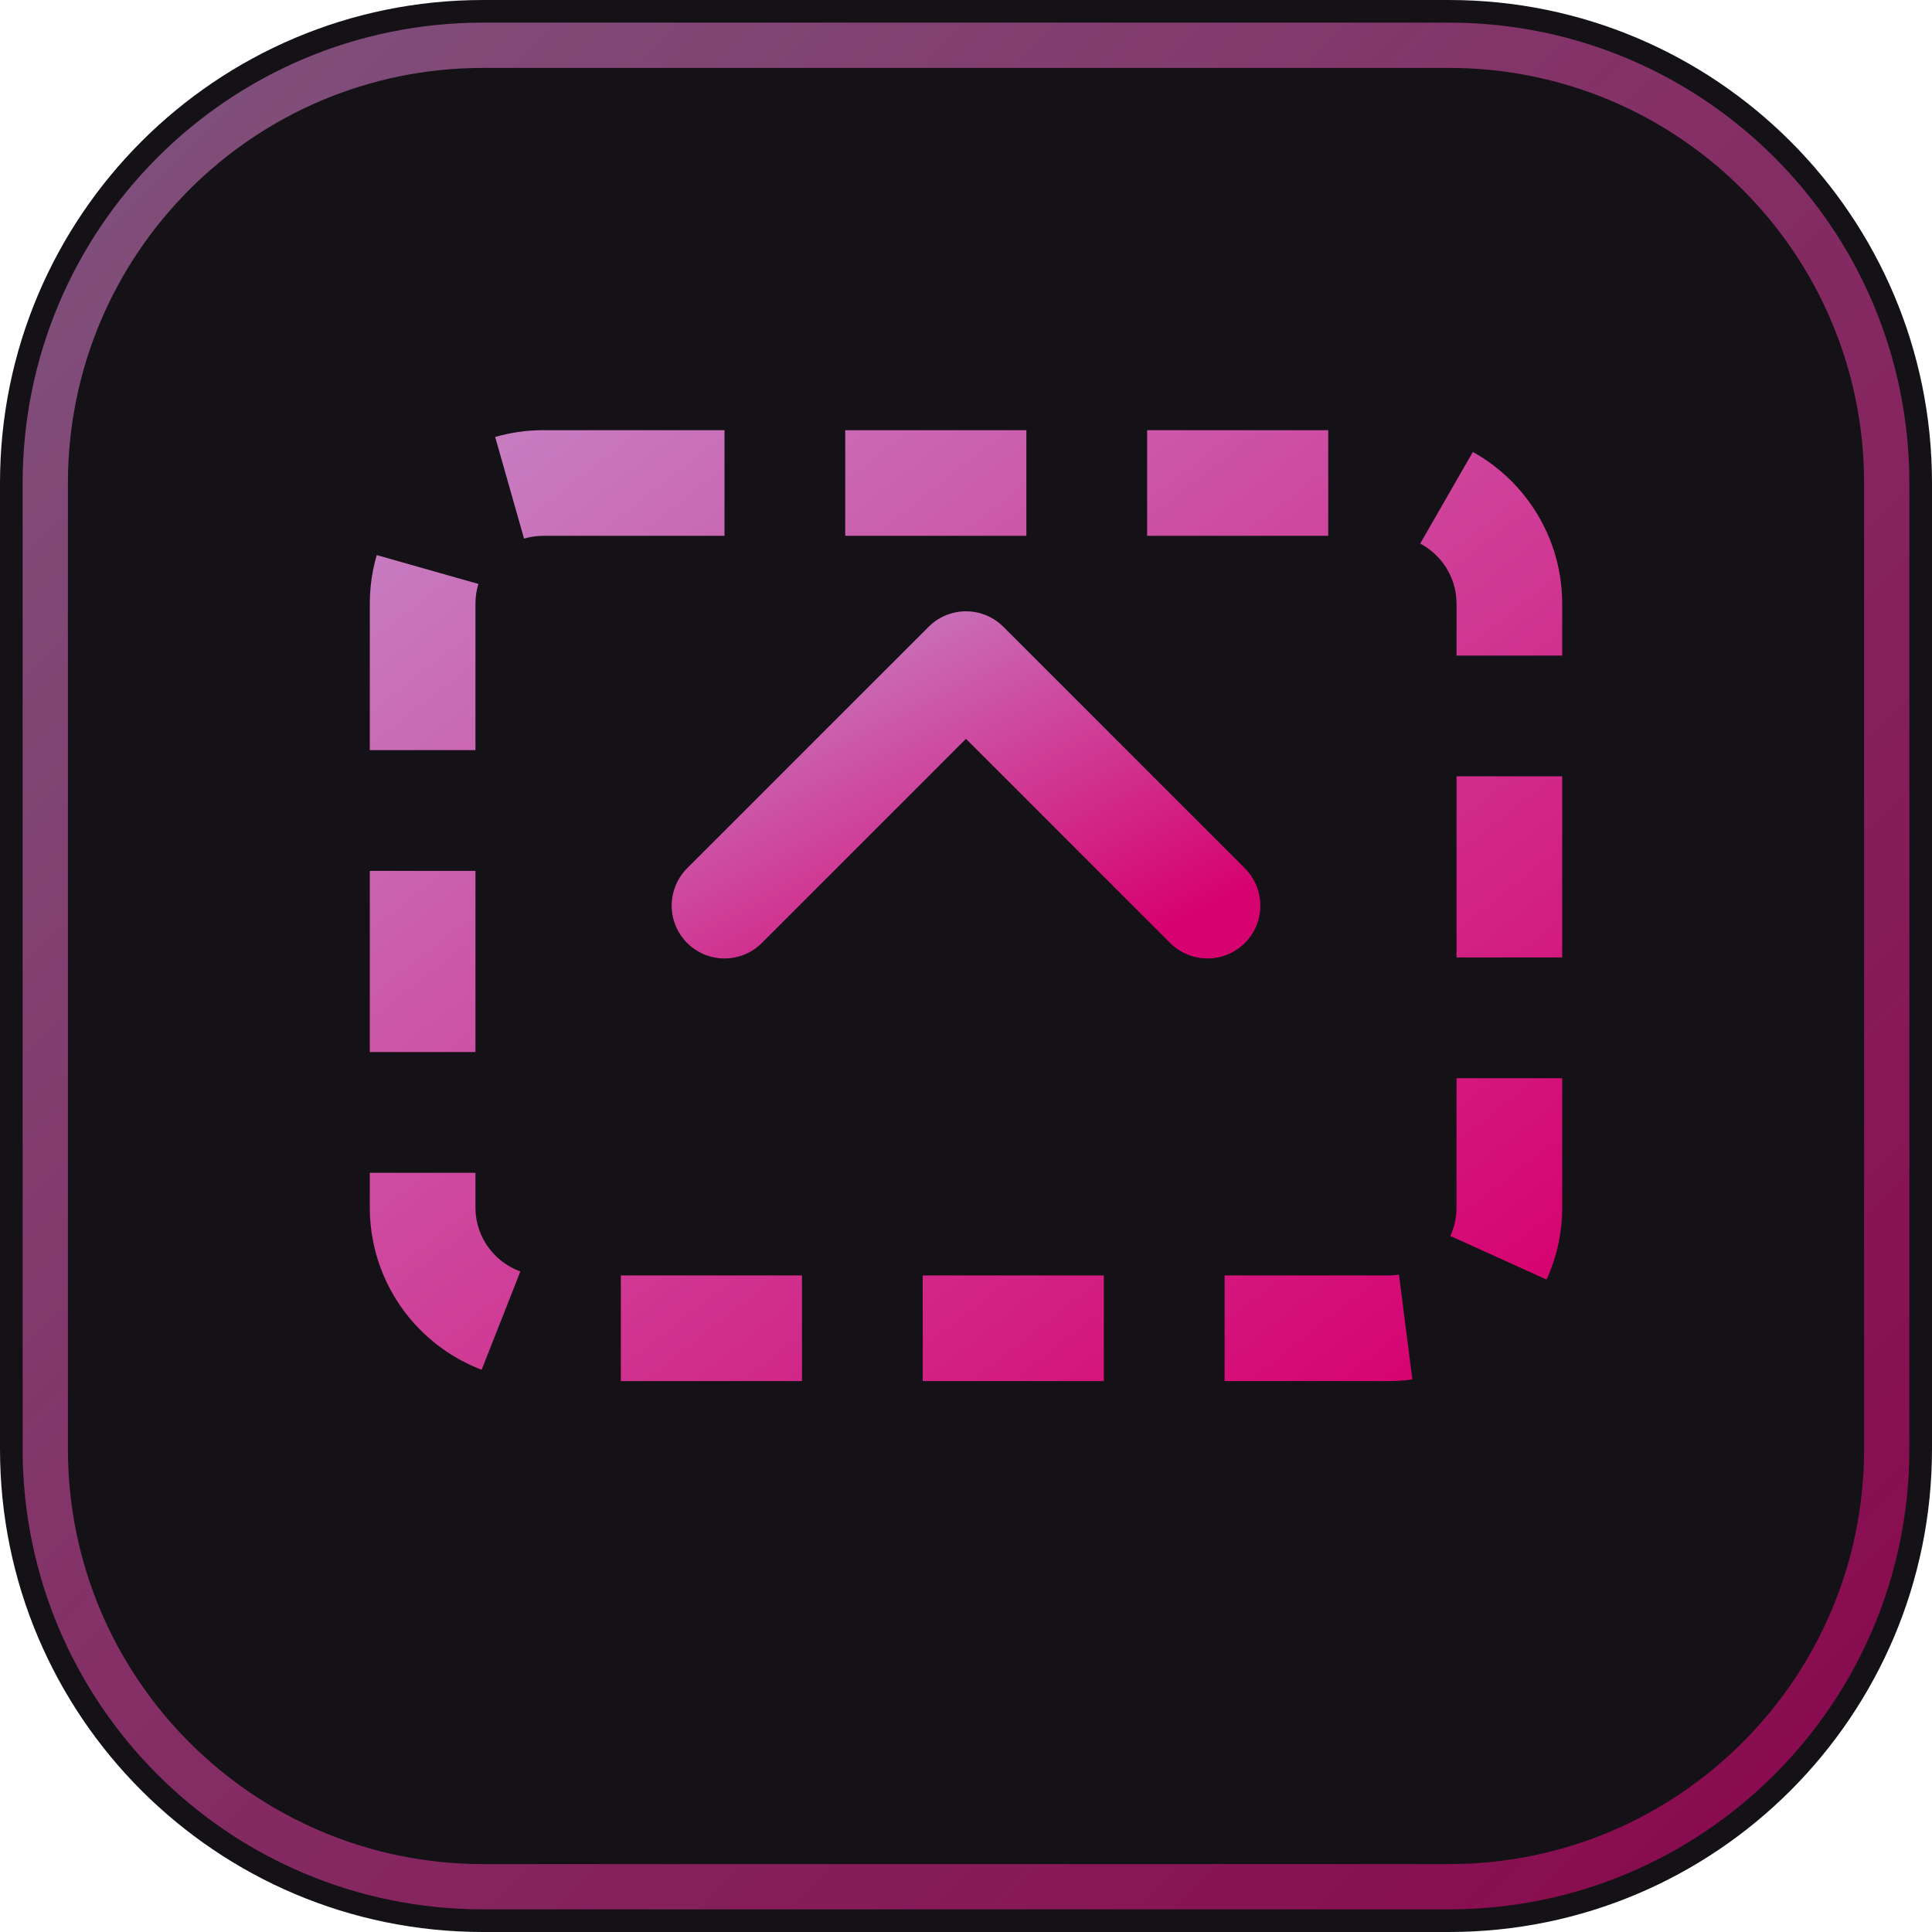
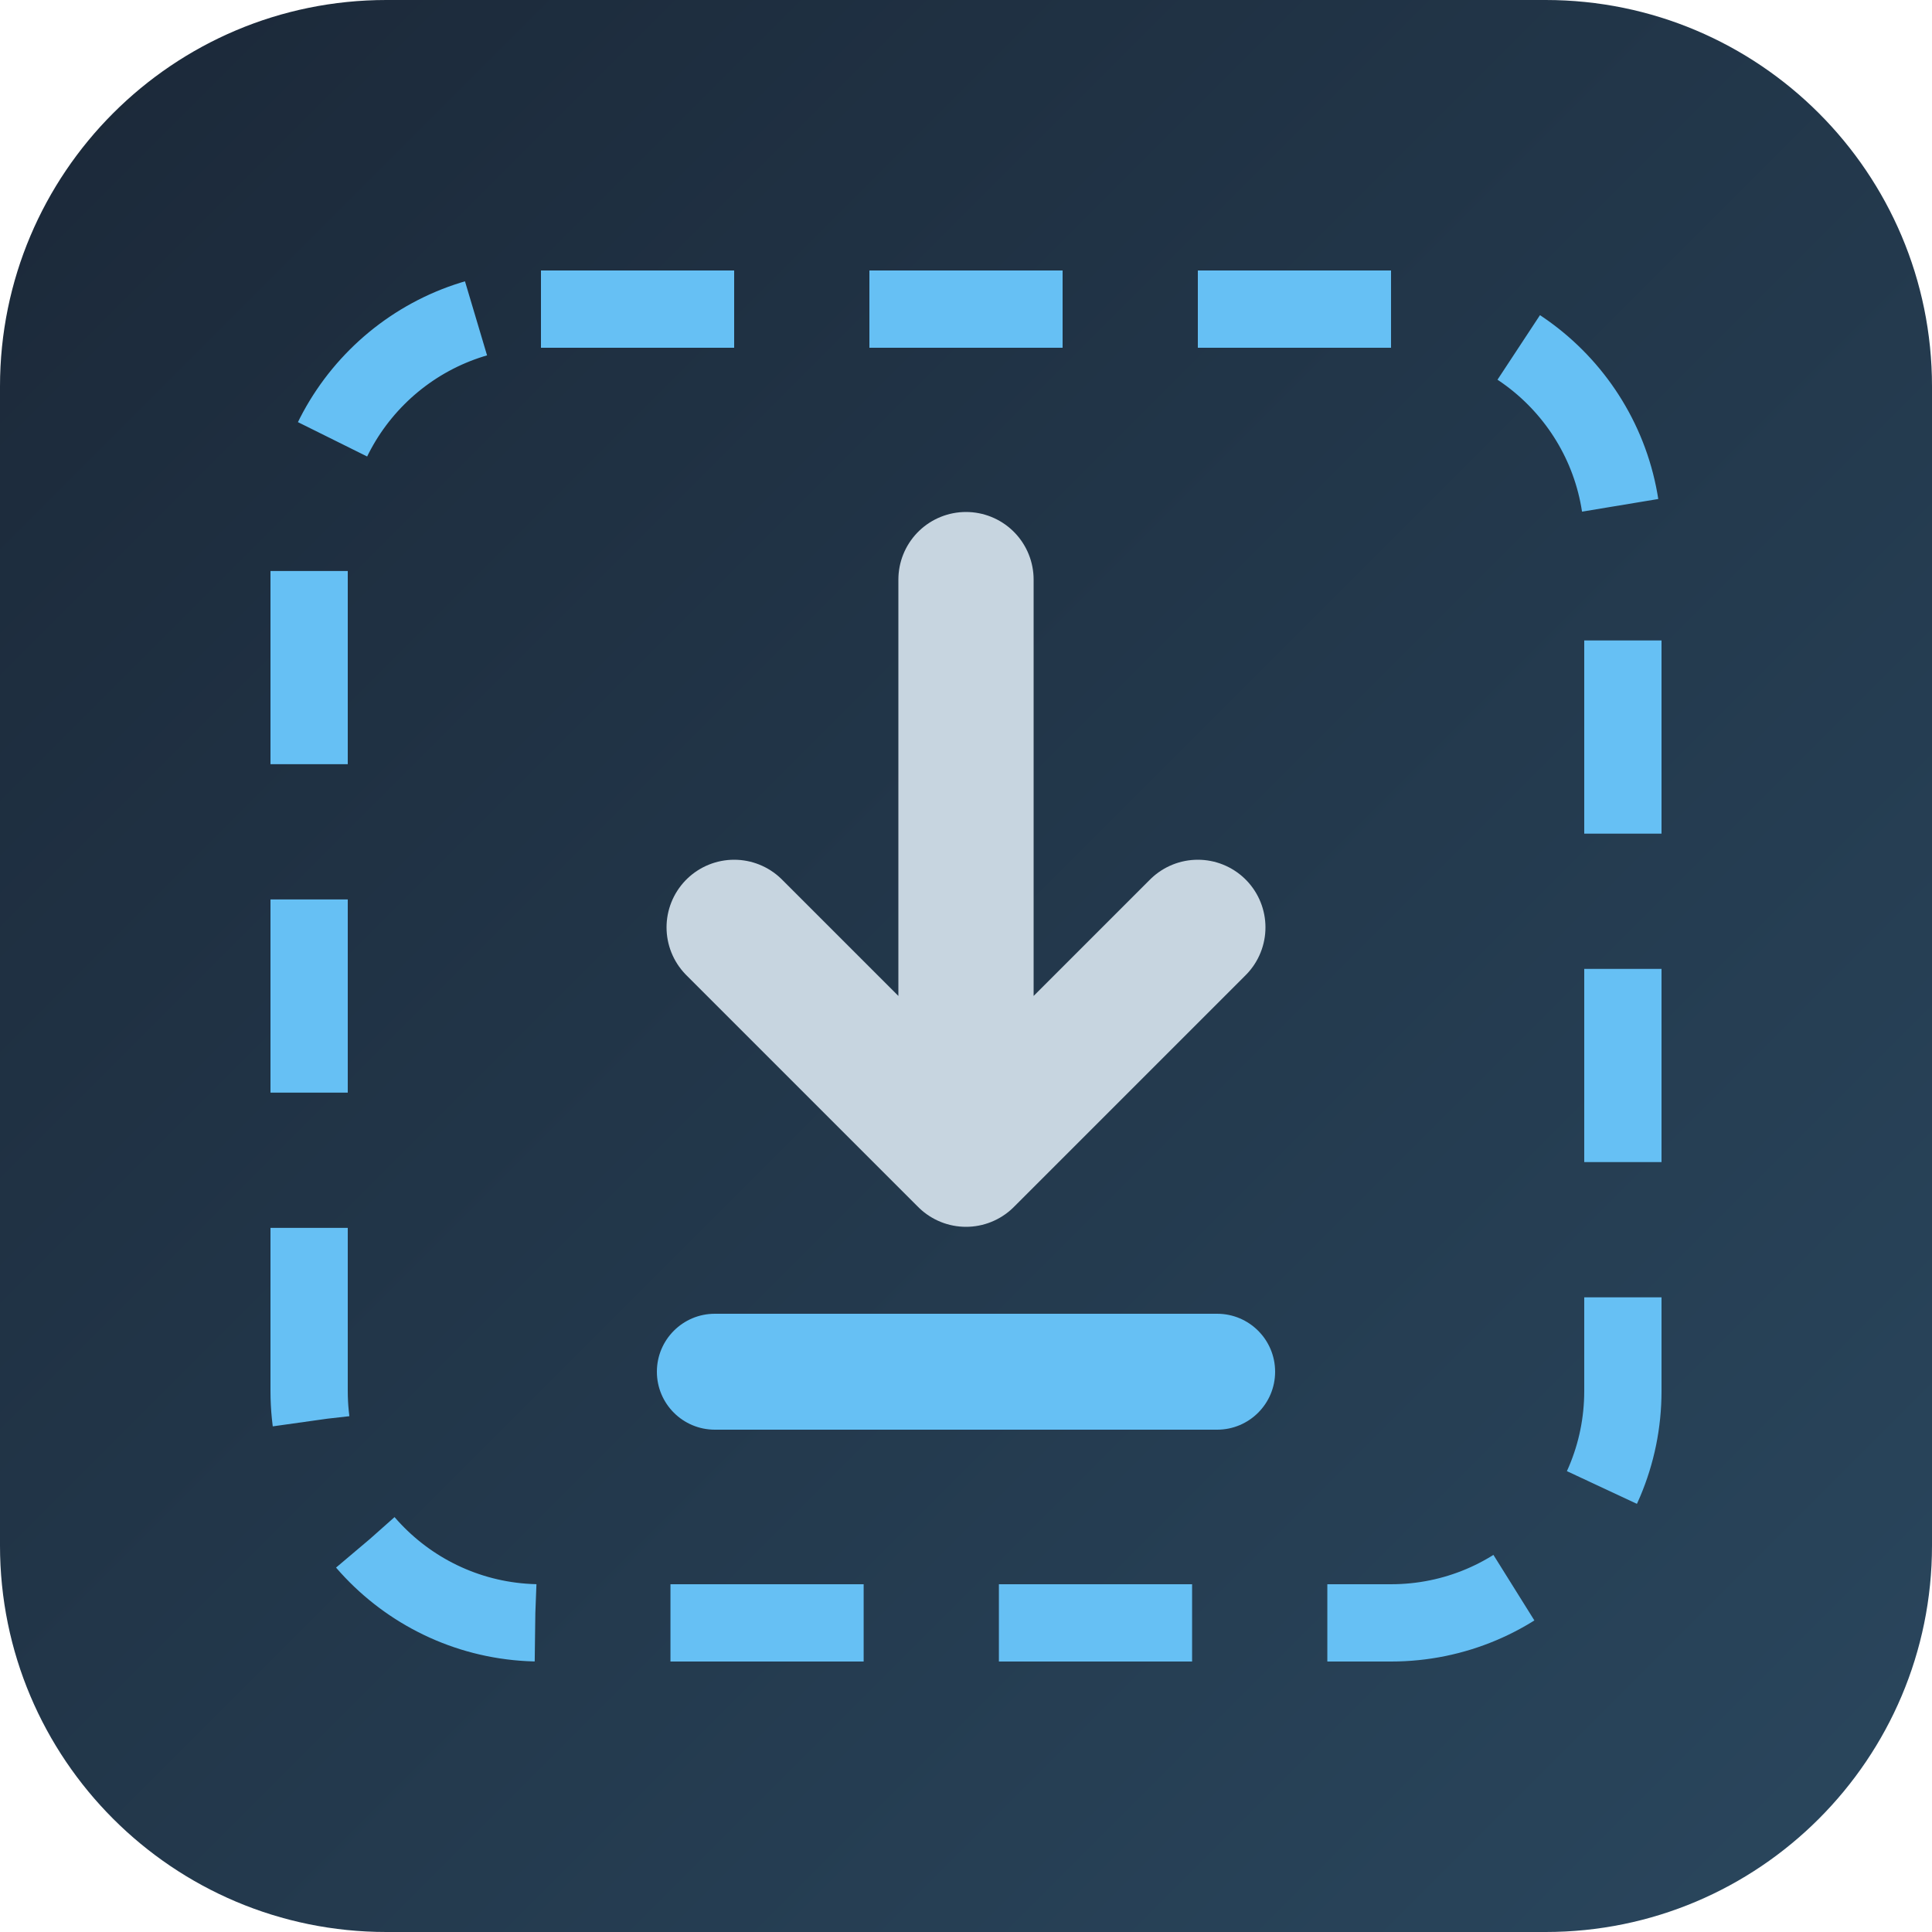
- <svg xmlns="http://www.w3.org/2000/svg" viewBox="0 0 64 64" width="64" height="64">
+ <svg xmlns="http://www.w3.org/2000/svg" viewBox="10 10 100 100" width="100" height="100" role="img" aria-label="Fix Blank Steam Icons">
  <defs>
-     <linearGradient id="fg" x1="0" y1="0" x2="1" y2="1">
-       <stop offset="0%" stop-color="#c77dc1" />
-       <stop offset="100%" stop-color="#d60270" />
+     <linearGradient id="g" x1="0" y1="0" x2="1" y2="1">
+       <stop offset="0" stop-color="#1b2838" />
+       <stop offset="1" stop-color="#2a475e" />
    </linearGradient>
  </defs>
-   <rect width="64" height="64" rx="16" fill="#141217" />
-   <rect x="1.5" y="1.5" width="61" height="61" rx="14.5" fill="none" stroke="url(#fg)" stroke-width="1.5" opacity="0.6" />
-   <rect x="14" y="16" width="36" height="28" rx="4" fill="none" stroke="url(#fg)" stroke-width="3.5" stroke-dasharray="6 4" />
-   <path d="M24 48 L32 40 L40 48" fill="none" stroke="url(#fg)" stroke-width="3.5" stroke-linecap="round" stroke-linejoin="round" transform="translate(0 -18)" />
-   <line x1="32" y1="22" x2="32" y2="36" stroke="url(#fg)" stroke-width="3.5" stroke-linecap="round" />
-   <line x1="22" y1="50" x2="42" y2="50" stroke="url(#fg)" stroke-width="3.5" stroke-linecap="round" />
+   <rect x="10" y="10" width="100" height="100" rx="20" fill="url(#g)" />
+   <rect x="26" y="26" width="68" height="68" rx="12" fill="none" stroke="#66c0f4" stroke-width="4" stroke-dasharray="10 7" />
+   <path d="M60 40 v30 M48 58 l12 12 l12 -12" fill="none" stroke="#c7d5e0" stroke-width="7" stroke-linecap="round" stroke-linejoin="round" />
+   <rect x="44" y="78" width="32" height="6" rx="3" fill="#66c0f4" />
</svg>
